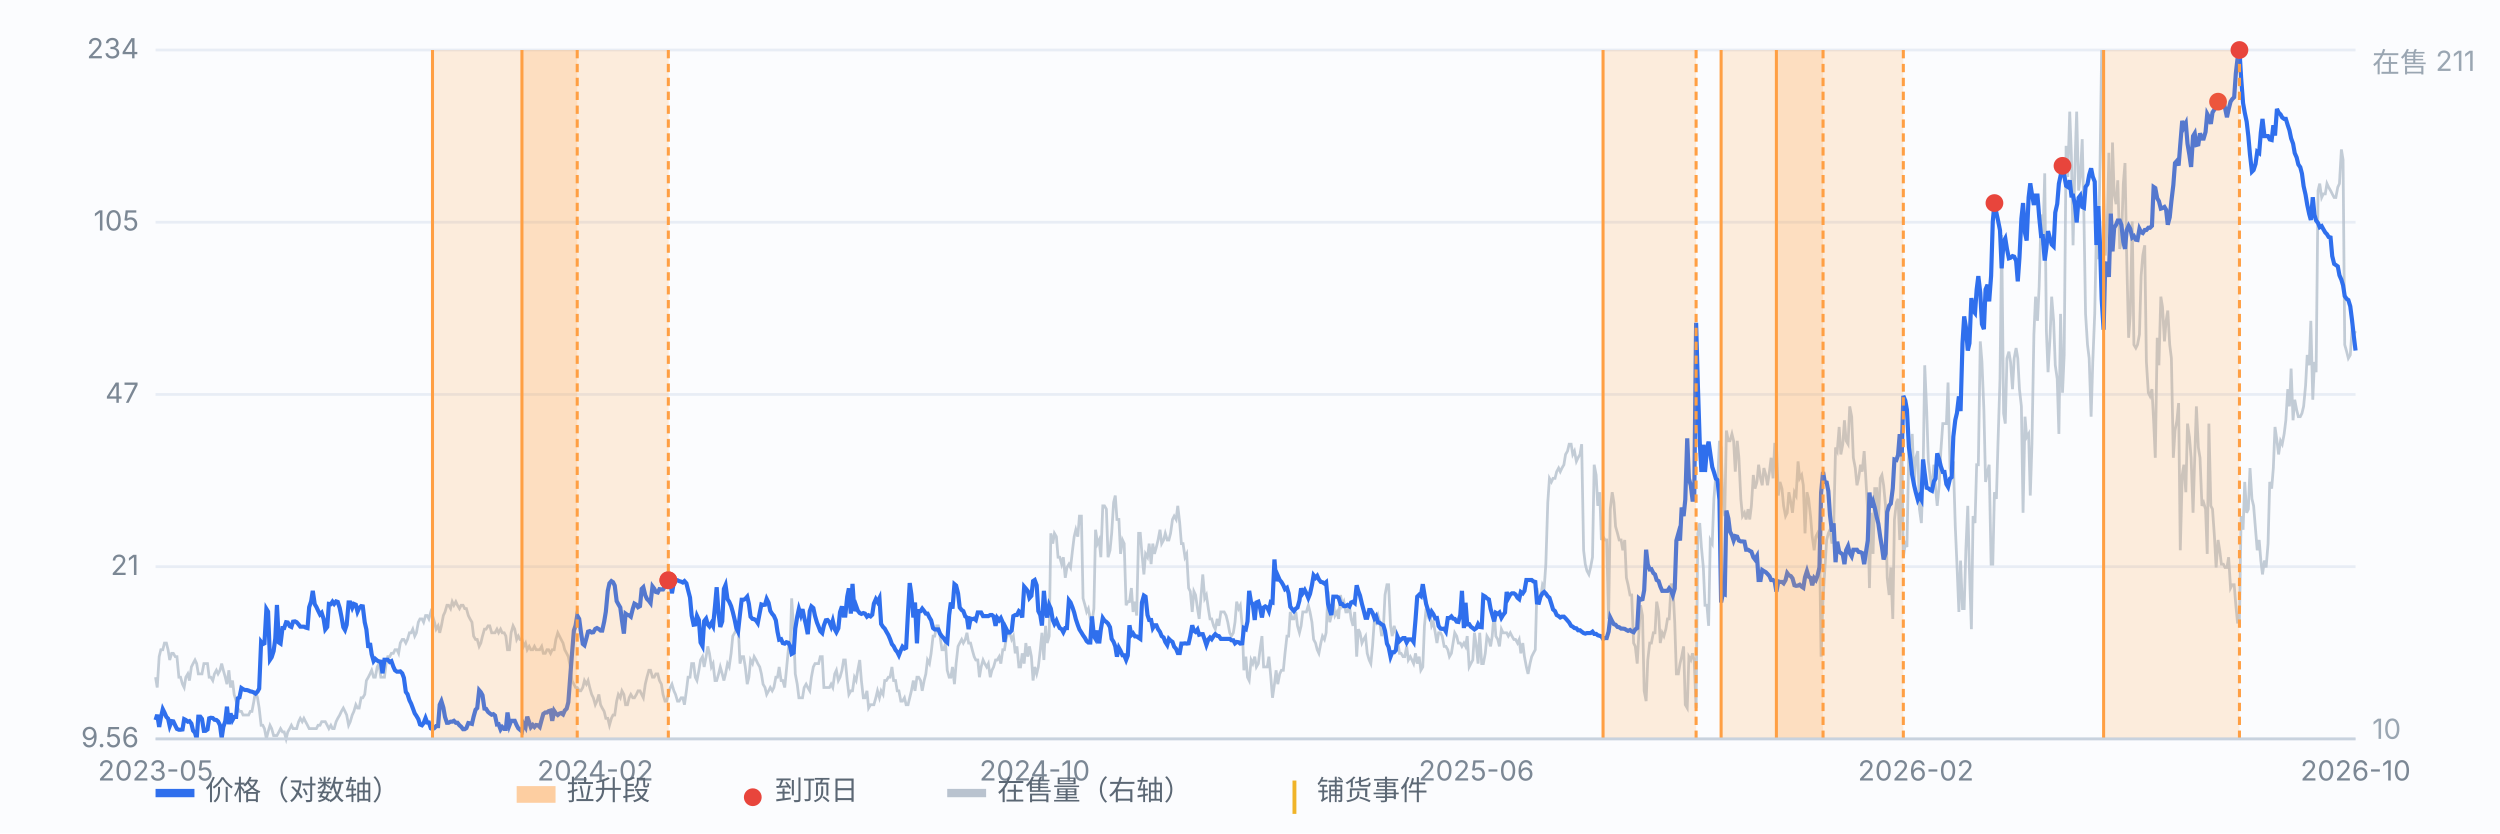
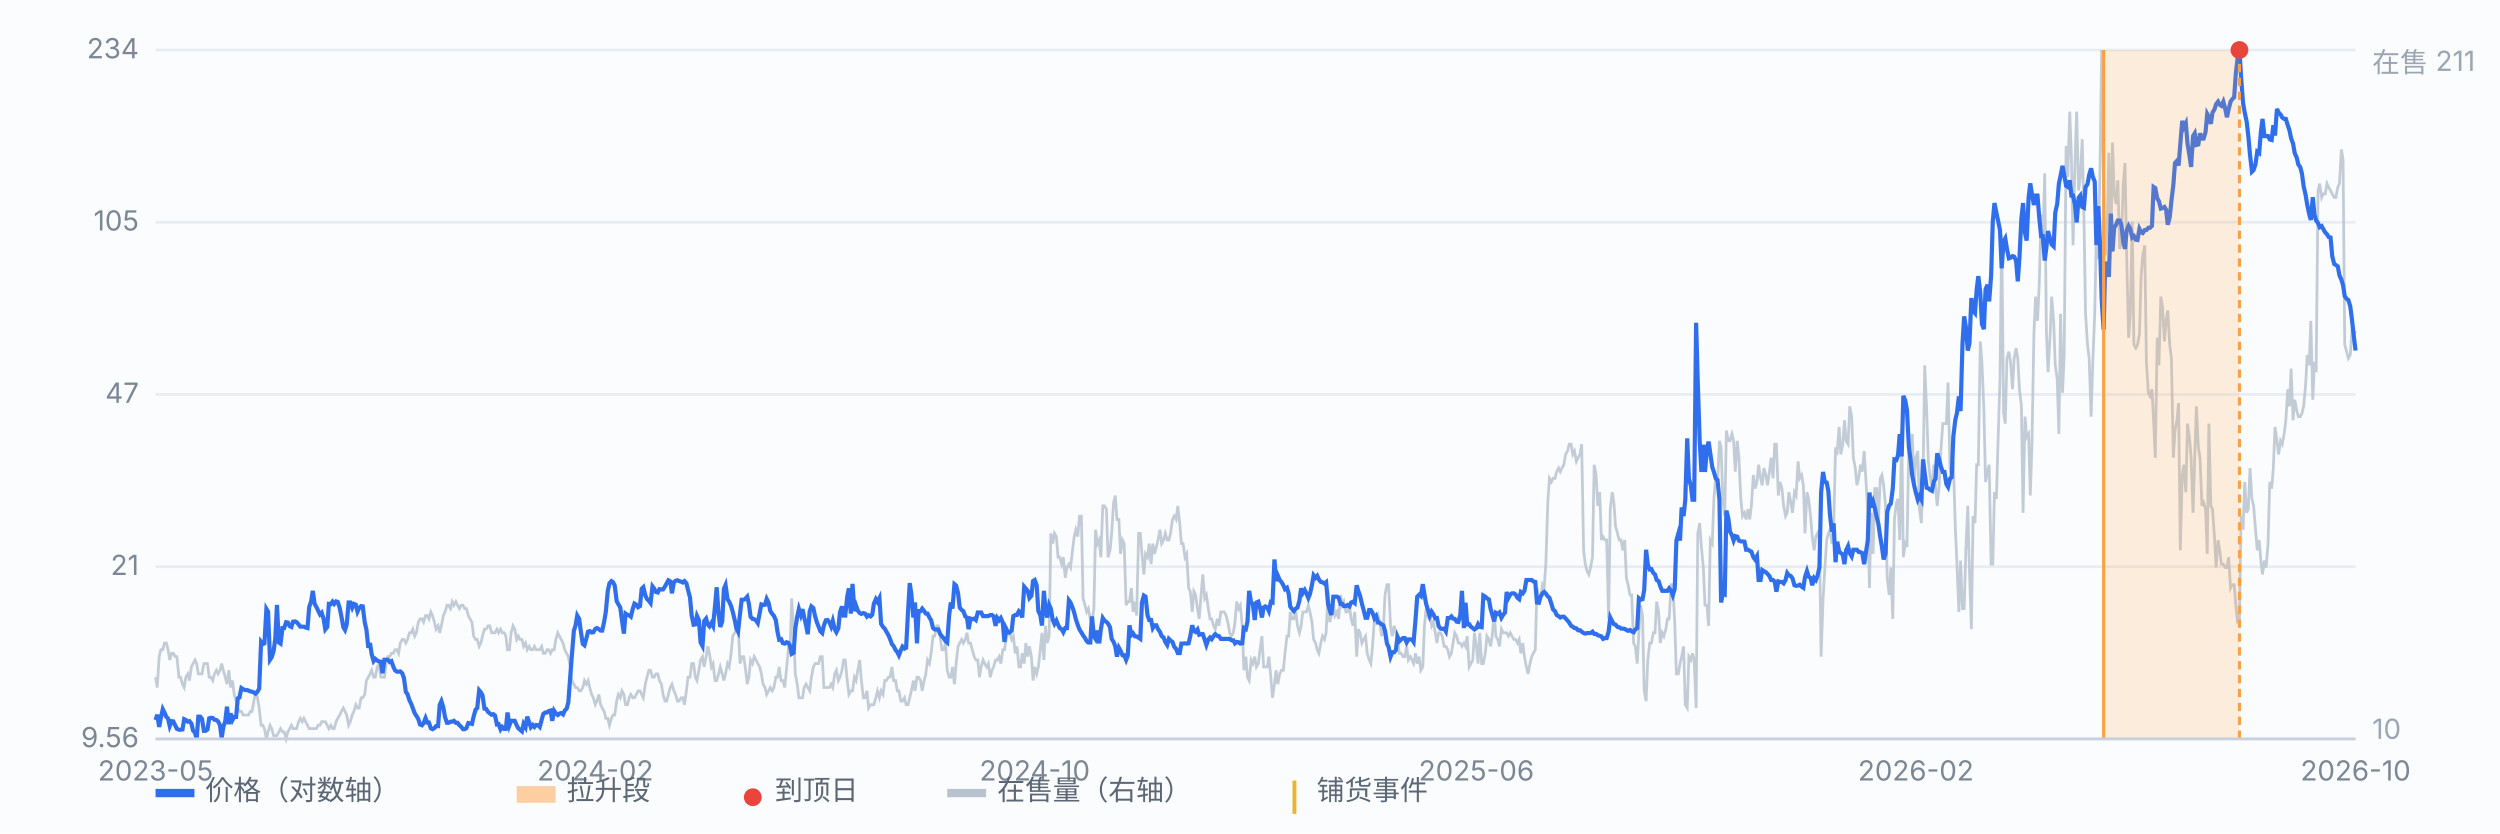
<svg xmlns="http://www.w3.org/2000/svg" viewBox="0 0 900 300" preserveAspectRatio="xMidYMid meet" style="width:100%;max-width:900px;height:auto;display:block" font-family="-apple-system,Segoe UI,Microsoft YaHei,sans-serif" font-size="10">
  <rect x="0" y="0" width="900" height="300" fill="#fbfcfe" />
  <line x1="56" y1="266.0" x2="848" y2="266.0" stroke="#e8edf5" stroke-width="1" />
  <text x="50" y="269.0" text-anchor="end" fill="#7b8794">9.56</text>
  <line x1="56" y1="204.0" x2="848" y2="204.0" stroke="#e8edf5" stroke-width="1" />
  <text x="50" y="207.0" text-anchor="end" fill="#7b8794">21</text>
  <line x1="56" y1="142.0" x2="848" y2="142.0" stroke="#e8edf5" stroke-width="1" />
  <text x="50" y="145.0" text-anchor="end" fill="#7b8794">47</text>
  <line x1="56" y1="80.0" x2="848" y2="80.0" stroke="#e8edf5" stroke-width="1" />
  <text x="50" y="83.0" text-anchor="end" fill="#7b8794">105</text>
  <line x1="56" y1="18.0" x2="848" y2="18.0" stroke="#e8edf5" stroke-width="1" />
  <text x="50" y="21.0" text-anchor="end" fill="#7b8794">234</text>
  <path d="M56.0 243.8 L56.6 247.5 L57.3 236.4 L57.9 233.9 L58.6 233.9 L59.2 231.5 L59.9 231.5 L60.5 233.9 L61.1 237.6 L61.8 235.2 L62.4 235.2 L63.1 236.4 L63.7 236.4 L64.4 243.8 L65.0 243.8 L65.7 246.3 L66.3 247.5 L66.9 243.8 L67.6 242.6 L68.2 245.0 L68.9 240.1 L69.5 238.9 L70.2 237.6 L70.8 238.9 L71.4 242.6 L72.1 242.6 L72.7 242.6 L73.4 238.9 L74.0 238.9 L74.7 238.9 L75.3 243.8 L75.9 243.8 L76.6 245.0 L77.2 242.6 L77.9 241.3 L78.5 242.6 L79.2 241.3 L79.8 238.9 L80.4 241.3 L81.1 243.8 L81.7 246.3 L82.4 241.3 L83.0 247.5 L83.7 245.0 L84.3 250.0 L85.0 252.4 L85.6 254.9 L86.2 256.1 L86.9 256.1 L87.5 257.4 L88.2 257.4 L88.8 257.4 L89.5 257.4 L90.1 256.1 L90.7 256.1 L91.4 252.4 L92.0 248.7 L92.7 251.2 L93.3 254.9 L94.0 261.1 L94.6 261.1 L95.2 262.3 L95.9 266.0 L96.5 263.5 L97.2 261.1 L97.8 262.3 L98.5 264.8 L99.1 264.8 L99.7 264.8 L100.4 263.5 L101.0 262.3 L101.7 263.5 L102.3 263.5 L103.0 266.0 L103.6 263.5 L104.3 262.3 L104.9 261.1 L105.5 262.3 L106.2 262.3 L106.8 262.3 L107.5 259.8 L108.1 258.6 L108.8 259.8 L109.4 258.6 L110.0 259.8 L110.7 261.1 L111.3 262.3 L112.0 262.3 L112.6 262.3 L113.3 262.3 L113.9 262.3 L114.5 261.1 L115.2 261.1 L115.8 259.8 L116.5 259.8 L117.1 259.8 L117.8 261.1 L118.4 262.3 L119.1 261.1 L119.7 262.3 L120.3 262.3 L121.0 259.8 L121.6 258.6 L122.3 257.4 L122.9 256.1 L123.6 254.9 L124.2 256.1 L124.8 257.4 L125.5 261.1 L126.1 259.8 L126.8 257.4 L127.4 256.1 L128.1 253.7 L128.7 254.9 L129.3 254.9 L130.0 251.2 L130.6 251.2 L131.3 250.0 L131.9 245.0 L132.6 243.8 L133.2 242.6 L133.8 241.3 L134.5 243.8 L135.1 243.8 L135.8 240.1 L136.4 238.9 L137.1 243.8 L137.7 243.8 L138.4 243.8 L139.0 238.9 L139.6 236.4 L140.3 236.4 L140.9 235.2 L141.6 235.2 L142.2 233.9 L142.9 233.9 L143.5 235.2 L144.1 231.5 L144.8 230.2 L145.4 230.2 L146.1 231.5 L146.7 230.2 L147.4 227.8 L148.0 227.8 L148.6 226.5 L149.3 229.0 L149.9 227.8 L150.6 224.0 L151.2 222.8 L151.9 222.8 L152.5 224.0 L153.2 221.6 L153.8 221.6 L154.4 222.8 L155.1 220.3 L155.7 221.6 L156.4 224.0 L157.0 226.5 L157.7 225.3 L158.3 227.8 L158.9 225.3 L159.6 221.6 L160.2 220.3 L160.9 217.9 L161.5 217.9 L162.2 219.1 L162.8 216.6 L163.4 217.9 L164.1 216.6 L164.7 217.9 L165.4 219.1 L166.0 217.9 L166.7 217.9 L167.3 219.1 L167.9 219.1 L168.6 221.6 L169.2 222.8 L169.9 224.0 L170.5 229.0 L171.2 230.2 L171.8 230.2 L172.5 232.7 L173.1 231.5 L173.7 229.0 L174.4 226.5 L175.0 226.5 L175.7 225.3 L176.3 225.3 L177.0 227.8 L177.6 227.8 L178.2 227.8 L178.9 226.5 L179.5 227.8 L180.2 226.5 L180.8 227.8 L181.5 227.8 L182.1 229.0 L182.7 233.9 L183.4 233.9 L184.0 227.8 L184.7 225.3 L185.3 226.5 L186.0 230.2 L186.6 229.0 L187.2 230.2 L187.9 230.2 L188.5 232.7 L189.2 231.5 L189.8 233.9 L190.5 232.7 L191.1 233.9 L191.8 233.9 L192.4 232.7 L193.0 233.9 L193.7 233.9 L194.3 233.9 L195.0 232.7 L195.6 235.2 L196.3 235.2 L196.9 233.9 L197.5 233.9 L198.2 235.2 L198.8 233.9 L199.5 233.9 L200.1 230.2 L200.8 227.8 L201.4 229.0 L202.0 230.2 L202.7 231.5 L203.3 233.9 L204.0 235.2 L204.6 236.4 L205.3 240.1 L205.9 245.0 L206.6 246.3 L207.2 247.5 L207.8 247.5 L208.5 248.7 L209.1 248.7 L209.8 247.5 L210.4 245.0 L211.1 246.3 L211.7 245.0 L212.3 247.5 L213.0 250.0 L213.6 251.2 L214.3 253.7 L214.9 252.4 L215.6 250.0 L216.2 253.7 L216.8 254.9 L217.5 256.1 L218.1 258.6 L218.8 258.6 L219.4 261.1 L220.1 258.6 L220.7 257.4 L221.3 257.4 L222.0 252.4 L222.6 250.0 L223.3 251.2 L223.9 248.7 L224.6 250.0 L225.2 253.7 L225.9 253.7 L226.5 251.2 L227.1 250.0 L227.8 251.2 L228.4 251.2 L229.1 250.0 L229.7 248.7 L230.4 248.7 L231.0 250.0 L231.6 251.2 L232.3 246.3 L232.9 243.8 L233.6 241.3 L234.2 241.3 L234.9 243.8 L235.5 243.8 L236.1 242.6 L236.8 242.6 L237.4 245.0 L238.1 246.3 L238.7 250.0 L239.4 252.4 L240.0 252.4 L240.6 250.0 L241.3 247.5 L241.9 246.3 L242.6 248.7 L243.2 250.0 L243.9 252.4 L244.5 252.4 L245.2 251.2 L245.8 251.2 L246.4 253.7 L247.1 248.7 L247.7 243.8 L248.4 243.8 L249.0 238.9 L249.7 238.9 L250.3 243.8 L250.9 245.0 L251.6 241.3 L252.2 237.6 L252.9 236.4 L253.5 240.1 L254.2 236.4 L254.8 232.7 L255.4 235.2 L256.1 240.1 L256.7 238.9 L257.4 245.0 L258.0 245.0 L258.7 242.6 L259.3 240.1 L260.0 242.6 L260.6 245.0 L261.2 242.6 L261.9 238.9 L262.5 240.1 L263.2 235.2 L263.8 229.0 L264.5 227.8 L265.1 226.5 L265.7 224.0 L266.4 238.9 L267.0 236.4 L267.7 236.4 L268.3 240.1 L269.0 246.3 L269.6 243.8 L270.2 237.6 L270.9 238.9 L271.5 236.4 L272.2 237.6 L272.8 238.9 L273.5 240.1 L274.1 242.6 L274.7 246.3 L275.4 247.5 L276.0 250.0 L276.7 248.7 L277.3 247.5 L278.0 248.7 L278.6 247.5 L279.3 243.8 L279.9 243.8 L280.5 240.1 L281.2 245.0 L281.8 245.0 L282.5 247.5 L283.1 241.3 L283.8 233.9 L284.4 235.2 L285.0 215.4 L285.7 226.5 L286.3 242.6 L287.0 246.3 L287.6 251.2 L288.3 251.2 L288.9 251.2 L289.5 247.5 L290.2 246.3 L290.8 247.5 L291.5 248.7 L292.1 243.8 L292.8 240.1 L293.4 238.9 L294.1 238.9 L294.7 238.9 L295.3 236.4 L296.0 236.4 L296.6 247.5 L297.3 247.5 L297.9 247.5 L298.6 247.5 L299.2 246.3 L299.8 247.5 L300.5 242.6 L301.1 241.3 L301.8 245.0 L302.4 243.8 L303.1 241.3 L303.7 237.6 L304.3 237.6 L305.0 245.0 L305.6 250.0 L306.3 248.7 L306.9 248.7 L307.6 243.8 L308.2 245.0 L308.8 241.3 L309.5 237.6 L310.1 245.0 L310.8 251.2 L311.4 251.2 L312.1 248.7 L312.7 254.9 L313.4 253.7 L314.0 253.7 L314.6 253.7 L315.3 251.2 L315.9 248.7 L316.6 251.2 L317.2 248.7 L317.9 250.0 L318.5 245.0 L319.1 245.0 L319.8 243.8 L320.4 243.8 L321.1 240.1 L321.7 245.0 L322.4 245.0 L323.0 248.7 L323.6 248.7 L324.3 252.4 L324.9 252.4 L325.6 251.2 L326.2 253.7 L326.9 253.7 L327.5 251.2 L328.1 248.7 L328.8 245.0 L329.4 248.7 L330.1 243.8 L330.7 243.8 L331.4 245.0 L332.0 248.7 L332.7 245.0 L333.3 242.6 L333.9 237.6 L334.6 238.9 L335.2 235.2 L335.9 229.0 L336.5 229.0 L337.2 225.3 L337.8 225.3 L338.4 229.0 L339.1 233.9 L339.7 233.9 L340.4 231.5 L341.0 241.3 L341.7 243.8 L342.3 243.8 L342.9 240.1 L343.6 246.3 L344.2 238.9 L344.9 232.7 L345.5 231.5 L346.2 230.2 L346.8 231.5 L347.5 230.2 L348.1 227.8 L348.7 231.5 L349.4 231.5 L350.0 233.9 L350.7 236.4 L351.3 237.6 L352.0 237.6 L352.6 243.8 L353.2 240.1 L353.9 237.6 L354.5 238.9 L355.2 240.1 L355.8 238.9 L356.5 243.8 L357.1 241.3 L357.7 240.1 L358.4 237.6 L359.0 237.6 L359.7 236.4 L360.3 238.9 L361.0 233.9 L361.6 233.9 L362.2 230.2 L362.9 227.8 L363.5 227.8 L364.2 230.2 L364.8 229.0 L365.5 235.2 L366.1 232.7 L366.8 240.1 L367.4 240.1 L368.0 235.2 L368.7 238.9 L369.3 231.5 L370.0 236.4 L370.6 232.7 L371.3 236.4 L371.9 245.0 L372.5 240.1 L373.2 242.6 L373.8 240.1 L374.5 233.9 L375.1 227.8 L375.8 237.6 L376.4 225.3 L377.0 231.5 L377.7 229.0 L378.3 192.0 L379.0 195.7 L379.6 192.0 L380.3 193.2 L380.9 200.6 L381.5 200.6 L382.2 203.1 L382.8 200.6 L383.5 208.0 L384.1 204.3 L384.8 203.1 L385.4 204.3 L386.1 198.1 L386.7 193.2 L387.3 190.7 L388.0 193.2 L388.6 185.8 L389.3 185.8 L389.9 215.4 L390.6 217.9 L391.2 220.3 L391.8 219.1 L392.5 222.8 L393.1 224.0 L393.8 219.1 L394.4 190.7 L395.1 195.7 L395.7 194.4 L396.3 200.6 L397.0 182.1 L397.6 182.1 L398.3 183.3 L398.9 200.6 L399.6 198.1 L400.2 192.0 L400.9 180.9 L401.5 178.4 L402.1 187.0 L402.8 187.0 L403.4 199.4 L404.1 194.4 L404.7 195.7 L405.4 217.9 L406.0 216.6 L406.6 216.6 L407.3 211.7 L407.9 220.3 L408.6 216.6 L409.2 221.6 L409.9 192.0 L410.5 192.0 L411.1 199.4 L411.8 206.8 L412.4 199.4 L413.1 200.6 L413.7 195.7 L414.4 203.1 L415.0 195.7 L415.6 199.4 L416.3 196.9 L416.9 194.4 L417.6 190.7 L418.2 195.7 L418.9 194.4 L419.5 192.0 L420.2 194.4 L420.8 194.4 L421.4 192.0 L422.1 187.0 L422.7 185.8 L423.4 187.0 L424.0 182.1 L424.7 188.3 L425.3 195.7 L425.9 195.7 L426.6 200.6 L427.2 199.4 L427.9 211.7 L428.5 212.9 L429.2 220.3 L429.8 212.9 L430.4 214.2 L431.1 219.1 L431.7 222.8 L432.4 214.2 L433.0 206.8 L433.7 215.4 L434.3 214.2 L435.0 219.1 L435.6 222.8 L436.2 222.8 L436.9 225.3 L437.5 226.5 L438.2 222.8 L438.8 225.3 L439.5 220.3 L440.1 220.3 L440.7 220.3 L441.4 221.6 L442.0 224.0 L442.7 227.8 L443.3 229.0 L444.0 227.8 L444.6 224.0 L445.2 216.6 L445.9 219.1 L446.5 217.9 L447.2 225.3 L447.8 241.3 L448.5 236.4 L449.1 243.8 L449.7 245.0 L450.4 237.6 L451.0 238.9 L451.7 236.4 L452.3 240.1 L453.0 238.9 L453.6 233.9 L454.3 229.0 L454.9 240.1 L455.5 240.1 L456.2 240.1 L456.8 236.4 L457.5 243.8 L458.1 251.2 L458.8 246.3 L459.4 241.3 L460.0 246.3 L460.7 242.6 L461.3 241.3 L462.0 241.3 L462.6 235.2 L463.3 229.0 L463.9 229.0 L464.5 220.3 L465.2 222.8 L465.8 222.8 L466.5 220.3 L467.1 225.3 L467.8 227.8 L468.4 225.3 L469.0 220.3 L469.7 220.3 L470.3 220.3 L471.0 217.9 L471.6 220.3 L472.3 224.0 L472.9 230.2 L473.6 231.5 L474.2 233.9 L474.8 235.2 L475.5 231.5 L476.1 229.0 L476.8 230.2 L477.4 227.8 L478.1 212.9 L478.7 224.0 L479.3 221.6 L480.0 216.6 L480.6 221.6 L481.3 220.3 L481.9 222.8 L482.6 214.2 L483.2 217.9 L483.8 216.6 L484.5 220.3 L485.1 220.3 L485.8 217.9 L486.4 222.8 L487.1 225.3 L487.7 220.3 L488.4 236.4 L489.0 226.5 L489.6 227.8 L490.3 231.5 L490.9 230.2 L491.6 229.0 L492.2 235.2 L492.9 237.6 L493.5 238.9 L494.1 232.7 L494.8 222.8 L495.4 224.0 L496.1 221.6 L496.7 224.0 L497.4 229.0 L498.0 226.5 L498.6 214.2 L499.3 210.5 L499.9 210.5 L500.6 225.3 L501.2 229.0 L501.9 225.3 L502.5 227.8 L503.1 230.2 L503.8 235.2 L504.4 235.2 L505.1 236.4 L505.7 236.4 L506.4 232.7 L507.0 237.6 L507.7 236.4 L508.3 237.6 L508.9 238.9 L509.6 235.2 L510.2 238.9 L510.9 236.4 L511.5 241.3 L512.2 240.1 L512.8 225.3 L513.4 219.1 L514.1 221.6 L514.7 220.3 L515.4 225.3 L516.0 224.0 L516.7 227.8 L517.3 231.5 L517.9 227.8 L518.6 227.8 L519.2 229.0 L519.9 232.7 L520.5 232.7 L521.2 233.9 L521.8 236.4 L522.5 235.2 L523.1 231.5 L523.7 227.8 L524.4 229.0 L525.0 231.5 L525.7 231.5 L526.3 232.7 L527.0 231.5 L527.6 232.7 L528.2 229.0 L528.9 240.1 L529.5 238.9 L530.2 237.6 L530.8 227.8 L531.5 232.7 L532.1 238.9 L532.7 227.8 L533.4 238.9 L534.0 238.9 L534.7 235.2 L535.3 229.0 L536.0 230.2 L536.6 232.7 L537.2 229.0 L537.9 220.3 L538.5 229.0 L539.2 230.2 L539.8 232.7 L540.5 226.5 L541.1 227.8 L541.8 227.8 L542.4 227.8 L543.0 229.0 L543.7 227.8 L544.3 229.0 L545.0 230.2 L545.6 230.2 L546.3 231.5 L546.9 230.2 L547.5 235.2 L548.2 231.5 L548.8 236.4 L549.5 240.1 L550.1 242.6 L550.8 238.9 L551.4 236.4 L552.0 235.2 L552.7 233.9 L553.3 211.7 L554.0 215.4 L554.6 215.4 L555.3 210.5 L555.9 211.7 L556.5 203.1 L557.2 180.9 L557.8 172.2 L558.5 173.5 L559.1 172.2 L559.8 172.2 L560.4 169.8 L561.1 168.5 L561.7 169.8 L562.3 168.5 L563.0 167.3 L563.6 163.6 L564.3 162.4 L564.9 159.9 L565.6 159.9 L566.2 163.6 L566.8 162.4 L567.5 166.1 L568.1 164.8 L568.8 163.6 L569.4 159.9 L570.1 198.1 L570.7 203.1 L571.3 205.5 L572.0 206.8 L572.6 204.3 L573.3 200.6 L573.9 167.3 L574.6 171.0 L575.2 182.1 L575.9 177.2 L576.5 194.4 L577.1 193.2 L577.8 194.4 L578.4 194.4 L579.1 222.8 L579.7 183.3 L580.4 177.2 L581.0 180.9 L581.6 189.5 L582.3 192.0 L582.9 194.4 L583.6 194.4 L584.2 198.1 L584.9 194.4 L585.5 208.0 L586.1 210.5 L586.8 214.2 L587.4 214.2 L588.1 231.5 L588.7 232.7 L589.4 238.9 L590.0 227.8 L590.6 217.9 L591.3 221.6 L591.9 248.7 L592.6 252.4 L593.2 237.6 L593.9 231.5 L594.5 231.5 L595.2 227.8 L595.8 227.8 L596.4 216.6 L597.1 220.3 L597.7 231.5 L598.4 227.8 L599.0 229.0 L599.7 226.5 L600.3 222.8 L600.9 222.8 L601.6 210.5 L602.2 210.5 L602.9 224.0 L603.5 242.6 L604.2 242.6 L604.8 238.9 L605.4 236.4 L606.1 232.7 L606.7 253.7 L607.4 254.9 L608.0 236.4 L608.7 237.6 L609.3 235.2 L609.9 237.6 L610.6 254.9 L611.2 192.0 L611.9 188.3 L612.5 196.9 L613.2 204.3 L613.8 217.9 L614.5 217.9 L615.1 225.3 L615.7 194.4 L616.4 195.7 L617.0 179.6 L617.7 171.0 L618.3 174.7 L619.0 158.7 L619.6 161.1 L620.2 179.6 L620.9 185.8 L621.5 155.0 L622.2 158.7 L622.8 158.7 L623.5 156.2 L624.1 158.7 L624.7 169.8 L625.4 158.7 L626.0 164.8 L626.7 179.6 L627.3 185.8 L628.0 184.6 L628.6 187.0 L629.3 183.3 L629.9 187.0 L630.5 182.1 L631.2 171.0 L631.8 175.9 L632.5 173.5 L633.1 167.3 L633.8 172.2 L634.4 174.7 L635.0 168.5 L635.7 171.0 L636.3 174.7 L637.0 169.8 L637.6 164.8 L638.3 172.2 L638.9 159.9 L639.5 159.9 L640.2 178.4 L640.8 173.5 L641.5 175.9 L642.1 182.1 L642.8 185.8 L643.4 184.6 L644.0 177.2 L644.7 180.9 L645.3 184.6 L646.0 177.2 L646.6 178.4 L647.3 166.1 L647.9 172.2 L648.6 171.0 L649.2 174.7 L649.8 192.0 L650.5 177.2 L651.1 179.6 L651.8 185.8 L652.4 193.2 L653.1 198.1 L653.7 193.2 L654.3 192.0 L655.0 194.4 L655.6 236.4 L656.3 215.4 L656.9 205.5 L657.6 194.4 L658.2 192.0 L658.8 190.7 L659.5 195.7 L660.1 190.7 L660.8 161.1 L661.4 162.4 L662.1 153.7 L662.7 163.6 L663.4 159.9 L664.0 151.3 L664.6 158.7 L665.3 159.9 L665.9 146.3 L666.6 150.0 L667.2 164.8 L667.9 168.5 L668.5 174.7 L669.1 172.2 L669.8 167.3 L670.4 169.8 L671.1 162.4 L671.7 172.2 L672.4 184.6 L673.0 211.7 L673.6 184.6 L674.3 199.4 L674.9 175.9 L675.6 175.9 L676.2 188.3 L676.9 172.2 L677.5 171.0 L678.1 174.7 L678.8 182.1 L679.4 208.0 L680.1 214.2 L680.7 204.3 L681.4 222.8 L682.0 187.0 L682.7 180.9 L683.3 179.6 L683.9 194.4 L684.6 155.0 L685.2 200.6 L685.9 195.7 L686.5 196.9 L687.2 159.9 L687.8 171.0 L688.4 156.2 L689.1 174.7 L689.7 164.8 L690.4 162.4 L691.0 183.3 L691.7 188.3 L692.3 171.0 L692.9 131.5 L693.6 147.6 L694.2 166.1 L694.9 172.2 L695.5 175.9 L696.2 167.3 L696.8 175.9 L697.4 182.1 L698.1 174.7 L698.7 162.4 L699.4 152.5 L700.0 152.5 L700.7 152.5 L701.3 137.7 L702.0 168.5 L702.6 171.0 L703.2 166.1 L703.9 189.5 L704.5 203.1 L705.2 220.3 L705.8 201.8 L706.5 219.1 L707.1 219.1 L707.7 198.1 L708.4 182.1 L709.0 205.5 L709.7 226.5 L710.3 185.8 L711.0 188.3 L711.6 167.3 L712.2 167.3 L712.9 122.9 L713.5 130.3 L714.2 147.6 L714.8 173.5 L715.5 169.8 L716.1 167.3 L716.8 203.1 L717.4 203.1 L718.0 177.2 L718.7 179.6 L719.3 158.7 L720.0 136.4 L720.6 84.6 L721.3 148.8 L721.9 152.5 L722.5 129.0 L723.2 126.6 L723.8 130.3 L724.5 140.1 L725.1 129.0 L725.8 125.3 L726.4 129.0 L727.0 140.1 L727.7 146.3 L728.3 184.6 L729.0 150.0 L729.6 157.4 L730.3 156.2 L730.9 178.4 L731.5 159.9 L732.2 120.4 L732.8 106.8 L733.5 115.5 L734.1 103.1 L734.8 77.2 L735.4 88.3 L736.1 62.4 L736.7 119.2 L737.3 134.0 L738.0 121.6 L738.6 106.8 L739.3 115.5 L739.9 131.5 L740.6 136.4 L741.2 156.2 L741.8 113.0 L742.5 141.4 L743.1 127.8 L743.8 52.5 L744.4 63.7 L745.1 40.2 L745.7 56.2 L746.3 88.3 L747.0 58.7 L747.6 40.2 L748.3 68.6 L748.9 63.7 L749.6 50.1 L750.2 77.2 L750.8 113.0 L751.5 124.1 L752.1 129.0 L752.8 150.0 L753.4 130.3 L754.1 113.0 L754.7 83.4 L755.4 93.3 L756.0 60.0 L756.6 18.0 L757.3 67.4 L757.9 92.0 L758.6 82.2 L759.2 55.0 L759.9 90.8 L760.5 51.3 L761.1 69.8 L761.8 73.5 L762.4 64.9 L763.1 89.6 L763.7 87.1 L764.4 66.1 L765.0 58.7 L765.6 92.0 L766.3 121.6 L766.9 113.0 L767.6 79.7 L768.2 124.1 L768.9 125.3 L769.5 124.1 L770.2 120.4 L770.8 99.4 L771.4 92.0 L772.1 88.3 L772.7 130.3 L773.4 141.4 L774.0 142.6 L774.7 140.1 L775.3 151.3 L775.9 164.8 L776.6 121.6 L777.2 131.5 L777.9 106.8 L778.5 110.5 L779.2 122.9 L779.8 115.5 L780.4 111.8 L781.1 124.1 L781.7 129.0 L782.4 164.8 L783.0 155.0 L783.7 151.3 L784.3 145.1 L784.9 198.1 L785.6 171.0 L786.2 167.3 L786.9 177.2 L787.5 152.5 L788.2 157.4 L788.8 164.8 L789.5 184.6 L790.1 164.8 L790.7 146.3 L791.4 161.1 L792.0 164.8 L792.7 182.1 L793.3 180.9 L794.0 183.3 L794.6 199.4 L795.2 152.5 L795.9 182.1 L796.5 183.3 L797.2 193.2 L797.8 204.3 L798.5 194.4 L799.1 198.1 L799.7 203.1 L800.4 203.1 L801.0 204.3 L801.7 204.3 L802.3 200.6 L803.0 211.7 L803.6 210.5 L804.3 210.5 L804.9 217.9 L805.5 224.0 L806.2 224.0 L806.8 185.8 L807.5 190.7 L808.1 173.5 L808.8 184.6 L809.4 183.3 L810.0 168.5 L810.7 179.6 L811.3 182.1 L812.0 190.7 L812.6 198.1 L813.3 194.4 L813.9 201.8 L814.5 206.8 L815.2 201.8 L815.8 204.3 L816.5 195.7 L817.1 173.5 L817.8 175.9 L818.4 168.5 L819.0 153.7 L819.7 158.7 L820.3 163.6 L821.0 158.7 L821.6 159.9 L822.3 156.2 L822.9 151.3 L823.6 140.1 L824.2 146.3 L824.8 132.7 L825.5 151.3 L826.1 143.9 L826.8 147.6 L827.4 150.0 L828.1 150.0 L828.7 148.8 L829.3 146.3 L830.0 138.9 L830.6 127.8 L831.3 131.5 L831.9 115.5 L832.6 143.9 L833.2 130.3 L833.8 134.0 L834.5 68.6 L835.1 66.1 L835.8 71.1 L836.4 69.8 L837.1 69.8 L837.7 66.1 L838.3 67.4 L839.0 68.6 L839.6 69.8 L840.3 71.1 L840.9 71.1 L841.6 67.4 L842.2 66.1 L842.9 53.8 L843.5 57.5 L844.1 124.1 L844.8 126.6 L845.4 129.0 L846.1 127.8 L846.7 119.2 L847.4 120.4 L848.0 119.2" fill="none" stroke="#b9c3cf" stroke-width="1" opacity="0.85" />
  <text x="854" y="26" fill="#9aa6b2">在售 211</text>
  <text x="854" y="266" fill="#9aa6b2">10</text>
  <path d="M56.0 259.2 L56.6 257.3 L57.3 261.7 L57.9 258.4 L58.6 255.3 L59.2 256.5 L59.9 258.1 L60.5 258.7 L61.1 261.4 L61.8 259.6 L62.4 259.7 L63.1 261.2 L63.7 262.4 L64.4 262.7 L65.0 262.7 L65.7 262.6 L66.3 258.9 L66.9 259.2 L67.6 259.8 L68.2 259.6 L68.9 260.5 L69.5 263.0 L70.2 263.8 L70.8 266.0 L71.4 258.0 L72.1 258.0 L72.7 258.8 L73.4 263.1 L74.0 263.1 L74.7 262.6 L75.3 258.6 L75.9 258.4 L76.6 258.5 L77.2 259.1 L77.9 259.2 L78.5 259.7 L79.2 261.1 L79.8 265.7 L80.4 261.7 L81.1 259.6 L81.7 254.4 L82.4 260.7 L83.0 256.8 L83.7 259.2 L84.3 258.1 L85.0 258.1 L85.6 251.4 L86.2 251.1 L86.9 247.7 L87.5 248.1 L88.2 248.4 L88.8 248.4 L89.5 248.6 L90.1 248.9 L90.7 249.0 L91.4 249.3 L92.0 249.7 L92.7 249.0 L93.3 247.9 L94.0 231.1 L94.6 231.9 L95.2 231.6 L95.9 219.2 L96.5 220.2 L97.2 237.5 L97.8 236.6 L98.5 234.4 L99.1 229.9 L99.7 217.8 L100.4 231.3 L101.0 231.7 L101.7 226.1 L102.3 226.1 L103.0 224.0 L103.6 224.1 L104.3 225.4 L104.9 225.7 L105.5 223.8 L106.2 223.7 L106.8 224.0 L107.5 224.8 L108.1 225.6 L108.8 225.6 L109.4 225.6 L110.0 225.9 L110.7 226.1 L111.3 218.6 L112.0 216.5 L112.6 212.7 L113.3 217.5 L113.9 218.5 L114.5 219.8 L115.2 221.2 L115.8 220.6 L116.5 222.8 L117.1 226.6 L117.8 225.7 L118.4 217.4 L119.1 217.5 L119.7 216.6 L120.3 217.4 L121.0 216.5 L121.6 216.7 L122.3 218.9 L122.9 221.9 L123.6 225.8 L124.2 226.8 L124.8 224.9 L125.5 216.9 L126.1 216.9 L126.8 218.8 L127.4 217.4 L128.1 217.7 L128.7 220.2 L129.3 218.9 L130.0 218.2 L130.6 218.3 L131.3 224.0 L131.9 226.6 L132.6 233.2 L133.2 231.5 L133.8 235.5 L134.5 238.0 L135.1 237.2 L135.8 237.8 L136.4 238.1 L137.1 238.2 L137.7 242.4 L138.4 237.5 L139.0 237.5 L139.6 237.5 L140.3 238.3 L140.9 238.0 L141.6 240.0 L142.2 241.3 L142.9 241.8 L143.5 241.8 L144.1 241.7 L144.8 242.4 L145.4 244.0 L146.1 249.1 L146.7 249.9 L147.4 252.1 L148.0 253.3 L148.6 254.9 L149.3 256.8 L149.9 257.7 L150.6 258.9 L151.2 260.8 L151.9 261.1 L152.5 260.3 L153.2 258.5 L153.8 260.1 L154.4 260.1 L155.1 262.2 L155.7 262.5 L156.4 262.1 L157.0 261.4 L157.7 261.4 L158.3 253.7 L158.9 252.4 L159.6 254.7 L160.2 258.1 L160.9 260.2 L161.5 260.2 L162.2 259.8 L162.8 259.8 L163.4 259.5 L164.1 260.2 L164.7 260.2 L165.4 261.1 L166.0 261.6 L166.7 262.5 L167.3 262.5 L167.9 262.1 L168.6 260.3 L169.2 260.4 L169.9 260.6 L170.5 258.0 L171.2 255.5 L171.8 254.9 L172.5 248.5 L173.1 249.2 L173.7 250.3 L174.4 255.1 L175.0 255.2 L175.7 256.3 L176.3 256.8 L177.0 257.3 L177.6 257.1 L178.2 257.6 L178.9 260.8 L179.5 260.7 L180.2 262.6 L180.8 261.7 L181.5 262.4 L182.1 262.4 L182.7 256.5 L183.4 261.1 L184.0 259.5 L184.7 259.5 L185.3 259.5 L186.0 261.1 L186.6 262.2 L187.2 262.7 L187.9 263.3 L188.5 260.6 L189.2 261.8 L189.8 258.0 L190.5 260.0 L191.1 261.8 L191.8 261.0 L192.4 261.7 L193.0 261.0 L193.7 261.1 L194.3 261.7 L195.0 259.1 L195.6 257.0 L196.3 256.5 L196.9 256.5 L197.5 256.0 L198.2 255.8 L198.8 259.5 L199.5 255.9 L200.1 256.8 L200.8 257.4 L201.4 256.9 L202.0 256.7 L202.7 257.2 L203.3 255.8 L204.0 255.1 L204.6 252.8 L205.3 243.4 L205.9 235.6 L206.6 227.0 L207.2 225.2 L207.8 221.6 L208.5 222.8 L209.1 227.3 L209.8 231.8 L210.4 232.3 L211.1 229.8 L211.7 227.4 L212.3 227.2 L213.0 227.7 L213.6 227.6 L214.3 226.4 L214.9 226.1 L215.6 226.5 L216.2 227.0 L216.8 227.0 L217.5 223.8 L218.1 220.2 L218.8 212.7 L219.4 210.0 L220.1 209.2 L220.7 209.6 L221.3 210.8 L222.0 216.4 L222.6 217.5 L223.3 218.7 L223.9 223.3 L224.6 228.1 L225.2 220.9 L225.9 221.4 L226.5 221.5 L227.1 222.0 L227.8 219.2 L228.4 217.3 L229.1 217.7 L229.7 218.6 L230.4 218.2 L231.0 212.0 L231.6 211.4 L232.3 214.3 L232.9 215.6 L233.6 216.3 L234.2 217.1 L234.9 211.1 L235.5 211.9 L236.1 213.1 L236.8 213.3 L237.4 212.1 L238.1 212.2 L238.7 212.2 L239.4 211.1 L240.0 210.0 L240.6 208.9 L241.3 209.3 L241.9 213.6 L242.6 209.6 L243.2 209.1 L243.9 208.9 L244.5 209.2 L245.2 209.4 L245.8 209.7 L246.4 209.2 L247.1 210.0 L247.7 212.4 L248.4 215.1 L249.0 221.6 L249.7 224.9 L250.3 224.8 L250.9 221.7 L251.6 223.2 L252.2 231.3 L252.9 232.6 L253.5 223.6 L254.2 222.7 L254.8 224.8 L255.4 225.5 L256.1 224.3 L256.7 225.4 L257.4 218.2 L258.0 211.4 L258.7 221.0 L259.3 225.7 L260.0 223.7 L260.6 212.0 L261.2 210.6 L261.9 215.7 L262.5 216.6 L263.2 218.2 L263.8 220.3 L264.5 223.2 L265.1 226.2 L265.7 227.4 L266.4 221.0 L267.0 215.9 L267.7 215.9 L268.3 215.6 L269.0 214.8 L269.6 217.4 L270.2 222.0 L270.9 222.8 L271.5 222.9 L272.2 223.4 L272.8 224.3 L273.5 220.6 L274.1 217.6 L274.7 217.8 L275.4 217.7 L276.0 215.6 L276.7 217.0 L277.3 219.9 L278.0 221.0 L278.6 221.7 L279.3 223.3 L279.9 227.4 L280.5 230.3 L281.2 230.1 L281.8 231.5 L282.5 231.7 L283.1 231.2 L283.8 231.4 L284.4 232.5 L285.0 235.4 L285.7 235.0 L286.3 226.3 L287.0 222.0 L287.6 219.2 L288.3 221.4 L288.9 219.3 L289.5 222.2 L290.2 225.2 L290.8 228.3 L291.5 220.0 L292.1 218.3 L292.8 218.9 L293.4 221.7 L294.1 224.1 L294.7 225.6 L295.3 227.2 L296.0 227.9 L296.6 225.2 L297.3 223.3 L297.9 223.2 L298.6 224.0 L299.2 225.5 L299.8 223.5 L300.5 226.5 L301.1 227.6 L301.8 226.2 L302.4 220.4 L303.1 218.3 L303.7 221.6 L304.3 221.6 L305.0 214.8 L305.6 211.8 L306.3 220.9 L306.9 210.2 L307.6 220.0 L308.2 218.1 L308.8 219.8 L309.5 220.7 L310.1 221.0 L310.8 220.7 L311.4 220.9 L312.1 222.0 L312.7 221.5 L313.4 221.9 L314.0 221.3 L314.6 217.3 L315.3 215.7 L315.9 216.7 L316.6 215.3 L317.2 224.6 L317.9 225.7 L318.5 226.3 L319.1 227.4 L319.8 228.6 L320.4 230.0 L321.1 231.9 L321.7 232.6 L322.4 234.0 L323.0 234.7 L323.6 235.9 L324.3 234.1 L324.9 232.8 L325.6 233.5 L326.2 233.2 L326.9 220.0 L327.5 209.9 L328.1 214.0 L328.8 222.3 L329.4 216.9 L330.1 231.6 L330.7 220.0 L331.4 220.0 L332.0 219.1 L332.7 220.0 L333.3 220.9 L333.9 220.9 L334.6 222.3 L335.2 223.3 L335.9 226.1 L336.5 226.6 L337.2 226.6 L337.8 226.6 L338.4 228.1 L339.1 229.1 L339.7 229.7 L340.4 230.8 L341.0 231.3 L341.7 221.4 L342.3 216.9 L342.9 219.1 L343.6 210.3 L344.2 210.8 L344.9 213.6 L345.5 218.7 L346.2 219.6 L346.8 220.0 L347.5 221.9 L348.1 222.3 L348.7 226.5 L349.4 222.7 L350.0 222.9 L350.7 222.7 L351.3 223.2 L352.0 220.5 L352.6 220.5 L353.2 220.5 L353.9 221.8 L354.5 221.8 L355.2 221.8 L355.8 221.8 L356.5 221.4 L357.1 221.4 L357.7 221.9 L358.4 225.3 L359.0 222.4 L359.7 223.3 L360.3 222.5 L361.0 224.1 L361.6 231.1 L362.2 226.3 L362.9 227.7 L363.5 227.7 L364.2 227.0 L364.8 221.8 L365.5 221.4 L366.1 221.4 L366.8 220.0 L367.4 220.5 L368.0 222.3 L368.7 211.2 L369.3 211.9 L370.0 212.8 L370.6 215.3 L371.3 214.5 L371.9 209.2 L372.5 208.8 L373.2 210.7 L373.8 220.0 L374.5 221.4 L375.1 225.2 L375.8 212.7 L376.4 219.6 L377.0 222.3 L377.7 217.8 L378.3 219.1 L379.0 223.2 L379.6 224.6 L380.3 223.4 L380.9 224.9 L381.5 226.1 L382.2 226.5 L382.8 227.6 L383.5 226.1 L384.1 226.1 L384.8 216.1 L385.4 216.9 L386.1 218.7 L386.7 220.5 L387.3 222.9 L388.0 225.0 L388.6 226.6 L389.3 227.7 L389.9 228.7 L390.6 229.7 L391.2 230.8 L391.8 231.3 L392.5 231.3 L393.1 221.9 L393.8 229.0 L394.4 230.0 L395.1 227.0 L395.7 231.6 L396.3 226.6 L397.0 222.5 L397.6 223.4 L398.3 223.9 L398.9 224.5 L399.6 225.8 L400.2 230.0 L400.9 231.1 L401.5 232.7 L402.1 236.4 L402.8 233.2 L403.4 234.3 L404.1 235.9 L404.7 235.9 L405.4 237.6 L406.0 236.0 L406.6 225.1 L407.3 228.6 L407.9 228.0 L408.6 229.1 L409.2 229.1 L409.9 229.6 L410.5 230.0 L411.1 216.9 L411.8 214.4 L412.4 214.8 L413.1 221.4 L413.7 223.2 L414.4 223.2 L415.0 226.1 L415.6 225.1 L416.3 225.1 L416.9 226.5 L417.6 227.5 L418.2 229.0 L418.9 229.5 L419.5 231.1 L420.2 232.2 L420.8 230.0 L421.4 230.6 L422.1 231.1 L422.7 232.8 L423.4 233.6 L424.0 235.1 L424.7 235.1 L425.3 231.7 L425.9 231.7 L426.6 231.6 L427.2 231.7 L427.9 231.6 L428.5 229.0 L429.2 225.1 L429.8 227.1 L430.4 227.5 L431.1 226.6 L431.7 228.5 L432.4 228.3 L433.0 228.3 L433.7 230.3 L434.3 232.2 L435.0 230.2 L435.6 229.5 L436.2 230.1 L436.9 229.0 L437.5 228.3 L438.2 228.9 L438.8 229.0 L439.5 230.0 L440.1 230.0 L440.7 230.0 L441.4 230.0 L442.0 230.0 L442.7 230.0 L443.3 230.5 L444.0 230.5 L444.6 231.6 L445.2 231.1 L445.9 231.2 L446.5 231.7 L447.2 231.6 L447.8 226.1 L448.5 226.5 L449.1 223.7 L449.7 212.7 L450.4 216.9 L451.0 217.4 L451.7 223.2 L452.3 216.9 L453.0 216.6 L453.6 218.7 L454.3 222.3 L454.9 218.7 L455.5 218.3 L456.2 218.7 L456.8 220.0 L457.5 216.7 L458.1 216.9 L458.8 201.4 L459.4 209.2 L460.0 207.2 L460.7 208.8 L461.3 209.5 L462.0 210.7 L462.6 212.1 L463.3 211.6 L463.9 213.6 L464.5 218.4 L465.2 219.3 L465.8 220.0 L466.5 219.1 L467.1 218.7 L467.8 216.2 L468.4 211.8 L469.0 213.5 L469.7 212.4 L470.3 213.6 L471.0 215.3 L471.6 213.8 L472.3 210.6 L472.9 207.1 L473.6 208.0 L474.2 207.3 L474.8 208.6 L475.5 209.5 L476.1 209.6 L476.8 210.1 L477.4 209.6 L478.1 217.4 L478.7 219.6 L479.3 221.4 L480.0 214.8 L480.6 214.8 L481.3 214.8 L481.9 215.2 L482.6 217.4 L483.2 217.4 L483.8 218.2 L484.5 218.2 L485.1 217.8 L485.8 218.3 L486.4 216.9 L487.1 216.6 L487.7 217.1 L488.4 210.7 L489.0 212.8 L489.6 214.4 L490.3 217.4 L490.9 219.6 L491.6 222.4 L492.2 222.4 L492.9 219.6 L493.5 219.6 L494.1 220.6 L494.8 222.6 L495.4 221.8 L496.1 224.1 L496.7 224.2 L497.4 224.8 L498.0 225.1 L498.6 227.1 L499.3 231.7 L499.9 232.9 L500.6 236.4 L501.2 234.8 L501.9 234.8 L502.5 234.1 L503.1 229.2 L503.8 230.8 L504.4 230.2 L505.1 229.7 L505.7 229.7 L506.4 231.3 L507.0 230.2 L507.7 230.2 L508.3 230.2 L508.9 231.1 L509.6 222.9 L510.2 214.8 L510.9 214.1 L511.5 214.6 L512.2 210.3 L512.8 214.0 L513.4 217.4 L514.1 219.7 L514.7 221.8 L515.4 220.2 L516.0 221.1 L516.7 222.6 L517.3 222.5 L517.9 225.4 L518.6 226.3 L519.2 226.4 L519.9 226.3 L520.5 227.3 L521.2 222.5 L521.8 222.5 L522.5 221.9 L523.1 222.7 L523.7 222.8 L524.4 223.8 L525.0 223.9 L525.7 221.4 L526.3 212.7 L527.0 226.1 L527.6 217.0 L528.2 224.8 L528.9 224.7 L529.5 225.6 L530.2 226.1 L530.8 226.6 L531.5 226.1 L532.1 224.7 L532.7 225.7 L533.4 225.8 L534.0 214.4 L534.7 214.8 L535.3 215.4 L536.0 215.8 L536.6 219.1 L537.2 221.2 L537.9 223.7 L538.5 220.6 L539.2 221.0 L539.8 220.5 L540.5 222.4 L541.1 221.4 L541.8 220.5 L542.4 213.1 L543.0 215.3 L543.7 214.0 L544.3 213.6 L545.0 213.6 L545.6 214.0 L546.3 215.2 L546.9 215.7 L547.5 213.1 L548.2 213.6 L548.8 212.7 L549.5 208.8 L550.1 208.8 L550.8 208.8 L551.4 208.8 L552.0 209.3 L552.7 209.5 L553.3 216.9 L554.0 217.0 L554.6 214.8 L555.3 213.6 L555.9 213.1 L556.5 213.7 L557.2 214.7 L557.8 215.2 L558.5 217.4 L559.1 219.4 L559.8 220.0 L560.4 221.4 L561.1 221.8 L561.7 222.3 L562.3 222.0 L563.0 222.0 L563.6 222.6 L564.3 223.4 L564.9 224.1 L565.6 225.3 L566.2 225.6 L566.8 226.1 L567.5 226.2 L568.1 226.9 L568.8 226.9 L569.4 227.4 L570.1 227.9 L570.7 228.1 L571.3 227.9 L572.0 227.9 L572.6 227.9 L573.3 227.4 L573.9 228.2 L574.6 228.2 L575.2 228.7 L575.9 228.9 L576.5 229.1 L577.1 230.0 L577.8 229.7 L578.4 229.7 L579.1 227.4 L579.7 222.3 L580.4 223.7 L581.0 224.7 L581.6 224.9 L582.3 225.7 L582.9 225.8 L583.6 226.3 L584.2 226.3 L584.9 226.4 L585.5 226.8 L586.1 227.1 L586.8 226.8 L587.4 227.3 L588.1 227.6 L588.7 226.6 L589.4 226.1 L590.0 215.4 L590.6 215.9 L591.3 215.7 L591.9 212.5 L592.6 197.9 L593.2 203.2 L593.9 205.0 L594.5 204.9 L595.2 206.3 L595.8 206.8 L596.4 208.8 L597.1 209.2 L597.7 211.1 L598.4 212.7 L599.0 212.7 L599.7 212.7 L600.3 212.7 L600.9 211.8 L601.6 212.7 L602.2 214.3 L602.9 211.9 L603.5 194.6 L604.2 192.1 L604.8 194.6 L605.4 182.7 L606.1 185.8 L606.7 179.9 L607.4 157.8 L608.0 172.3 L608.7 174.8 L609.3 179.9 L609.9 179.9 L610.6 116.2 L611.2 137.7 L611.9 159.0 L612.5 169.9 L613.2 160.1 L613.8 169.9 L614.5 161.5 L615.1 159.0 L615.7 163.2 L616.4 168.1 L617.0 169.9 L617.7 172.3 L618.3 172.8 L619.0 179.9 L619.6 216.9 L620.2 213.7 L620.9 214.0 L621.5 183.8 L622.2 186.6 L622.8 191.4 L623.5 192.7 L624.1 194.6 L624.7 193.0 L625.4 193.2 L626.0 194.6 L626.7 194.9 L627.3 194.9 L628.0 195.0 L628.6 197.9 L629.3 197.9 L629.9 198.3 L630.5 198.6 L631.2 200.6 L631.8 201.4 L632.5 200.2 L633.1 208.8 L633.8 208.8 L634.4 205.2 L635.0 205.6 L635.7 206.0 L636.3 206.6 L637.0 207.4 L637.6 208.8 L638.3 208.8 L638.9 209.4 L639.5 213.0 L640.2 209.3 L640.8 209.5 L641.5 209.5 L642.1 210.0 L642.8 208.8 L643.4 206.3 L644.0 207.1 L644.7 207.4 L645.3 208.2 L646.0 210.7 L646.6 210.9 L647.3 210.8 L647.9 210.5 L648.6 211.2 L649.2 211.6 L649.8 207.8 L650.5 205.6 L651.1 207.6 L651.8 208.0 L652.4 210.7 L653.1 208.1 L653.7 208.8 L654.3 207.3 L655.0 204.2 L655.6 177.3 L656.3 169.9 L656.9 173.5 L657.6 173.7 L658.2 176.8 L658.8 185.5 L659.5 191.4 L660.1 188.4 L660.8 202.4 L661.4 195.0 L662.1 198.6 L662.7 199.1 L663.4 199.6 L664.0 203.1 L664.6 198.1 L665.3 196.6 L665.9 199.1 L666.6 200.3 L667.2 197.9 L667.9 197.9 L668.5 197.9 L669.1 198.7 L669.8 198.8 L670.4 199.1 L671.1 203.1 L671.7 199.1 L672.4 194.6 L673.0 177.3 L673.6 182.7 L674.3 180.6 L674.9 182.7 L675.6 186.1 L676.2 188.5 L676.9 193.4 L677.5 196.9 L678.1 201.4 L678.8 199.3 L679.4 184.3 L680.1 182.0 L680.7 181.3 L681.4 175.8 L682.0 165.4 L682.7 165.6 L683.3 163.8 L683.9 156.3 L684.6 164.3 L685.2 142.5 L685.9 144.2 L686.5 147.6 L687.2 161.0 L687.8 165.4 L688.4 171.1 L689.1 174.8 L689.7 177.3 L690.4 179.9 L691.0 178.6 L691.7 179.9 L692.3 165.4 L692.9 170.4 L693.6 175.6 L694.2 175.8 L694.9 176.4 L695.5 176.7 L696.2 173.3 L696.8 172.3 L697.4 163.2 L698.1 165.4 L698.7 167.9 L699.4 169.9 L700.0 169.9 L700.7 174.3 L701.3 175.3 L702.0 172.3 L702.6 171.8 L703.2 157.2 L703.9 151.2 L704.5 148.7 L705.2 142.7 L705.8 148.0 L706.5 123.6 L707.1 113.9 L707.7 117.6 L708.4 126.2 L709.0 123.6 L709.7 107.3 L710.3 111.8 L711.0 112.7 L711.6 104.2 L712.2 99.4 L712.9 105.4 L713.5 116.7 L714.2 118.5 L714.8 104.2 L715.5 102.5 L716.1 108.5 L716.8 99.3 L717.4 79.8 L718.0 73.1 L718.7 76.6 L719.3 79.4 L720.0 82.9 L720.6 96.6 L721.3 86.9 L721.9 85.8 L722.5 89.6 L723.2 93.0 L723.8 92.8 L724.5 92.2 L725.1 92.4 L725.8 93.9 L726.4 101.3 L727.0 92.8 L727.7 78.7 L728.3 73.1 L729.0 83.9 L729.6 86.6 L730.3 71.1 L730.9 66.0 L731.5 69.9 L732.2 73.8 L732.8 70.4 L733.5 70.4 L734.1 78.0 L734.8 85.0 L735.4 85.0 L736.1 93.8 L736.7 89.1 L737.3 83.2 L738.0 85.9 L738.6 88.0 L739.3 88.7 L739.9 76.5 L740.6 73.4 L741.2 66.1 L741.8 63.3 L742.5 59.7 L743.1 63.0 L743.8 66.9 L744.4 67.3 L745.1 64.9 L745.7 70.4 L746.3 70.4 L747.0 73.8 L747.6 80.1 L748.3 71.2 L748.9 70.4 L749.6 74.5 L750.2 74.8 L750.8 67.3 L751.5 66.3 L752.1 63.0 L752.8 60.6 L753.4 63.6 L754.1 65.4 L754.7 88.2 L755.4 74.2 L756.0 87.9 L756.6 107.7 L757.3 118.7 L757.9 94.8 L758.6 94.9 L759.2 99.7 L759.9 76.9 L760.5 90.5 L761.1 82.0 L761.8 80.9 L762.4 79.4 L763.1 79.4 L763.7 80.9 L764.4 87.1 L765.0 89.6 L765.6 82.9 L766.3 81.3 L766.9 82.4 L767.6 85.5 L768.2 85.0 L768.9 86.3 L769.5 86.4 L770.2 82.4 L770.8 83.6 L771.4 83.9 L772.1 82.8 L772.7 82.8 L773.4 82.0 L774.0 82.0 L774.7 81.3 L775.3 67.3 L775.9 67.7 L776.6 71.4 L777.2 72.4 L777.9 75.1 L778.5 74.9 L779.2 74.5 L779.8 75.5 L780.4 80.9 L781.1 78.2 L781.7 72.4 L782.4 66.6 L783.0 58.7 L783.7 57.9 L784.3 59.6 L784.9 52.0 L785.6 43.5 L786.2 45.8 L786.9 44.4 L787.5 51.7 L788.2 55.9 L788.8 60.1 L789.5 49.0 L790.1 48.0 L790.7 52.2 L791.4 52.0 L792.0 48.0 L792.7 49.9 L793.3 49.9 L794.0 47.5 L794.6 41.0 L795.2 42.1 L795.9 44.6 L796.5 40.5 L797.2 39.4 L797.8 37.5 L798.5 36.6 L799.1 37.7 L799.7 38.1 L800.4 36.6 L801.0 38.8 L801.7 42.2 L802.3 39.4 L803.0 36.6 L803.6 35.7 L804.3 35.0 L804.9 26.4 L805.5 21.2 L806.2 18.0 L806.8 27.9 L807.5 37.1 L808.1 40.5 L808.8 43.8 L809.4 49.0 L810.0 55.7 L810.7 61.8 L811.3 61.2 L812.0 59.0 L812.6 54.6 L813.3 55.1 L813.9 47.7 L814.5 42.8 L815.2 49.0 L815.8 49.0 L816.5 49.0 L817.1 50.2 L817.8 50.4 L818.4 45.1 L819.0 48.8 L819.7 39.2 L820.3 40.5 L821.0 41.2 L821.6 42.3 L822.3 42.8 L822.9 42.8 L823.6 45.1 L824.2 46.9 L824.8 49.8 L825.5 51.7 L826.1 55.1 L826.8 56.7 L827.4 59.2 L828.1 60.2 L828.7 62.5 L829.3 67.0 L830.0 70.1 L830.6 73.7 L831.3 77.0 L831.9 79.2 L832.6 71.0 L833.2 77.3 L833.8 79.4 L834.5 80.3 L835.1 81.8 L835.8 81.4 L836.4 82.5 L837.1 83.7 L837.7 84.3 L838.3 85.3 L839.0 85.5 L839.6 92.2 L840.3 95.0 L840.9 95.4 L841.6 95.9 L842.2 99.1 L842.9 100.7 L843.5 102.7 L844.1 106.6 L844.8 107.6 L845.4 108.0 L846.1 110.3 L846.7 115.0 L847.4 121.3 L848.0 126.2" fill="none" stroke="#2f6fed" stroke-width="1.5" />
-   <rect x="155.7" y="18" width="52.1" height="248" fill="#ff9f43" opacity="0.18" />
-   <line x1="155.7" y1="18" x2="155.7" y2="266" stroke="#ff9f43" stroke-width="1.1" />
-   <line x1="207.8" y1="18" x2="207.8" y2="266" stroke="#ff9f43" stroke-width="1.1" stroke-dasharray="3 2" />
-   <circle cx="240.6" cy="208.9" r="3.2" fill="#e8453c" />
-   <rect x="187.9" y="18" width="52.8" height="248" fill="#ff9f43" opacity="0.18" />
-   <line x1="187.9" y1="18" x2="187.9" y2="266" stroke="#ff9f43" stroke-width="1.1" />
-   <line x1="240.6" y1="18" x2="240.6" y2="266" stroke="#ff9f43" stroke-width="1.1" stroke-dasharray="3 2" />
-   <circle cx="240.6" cy="208.9" r="3.2" fill="#e8453c" />
-   <rect x="577.1" y="18" width="33.5" height="248" fill="#ff9f43" opacity="0.18" />
-   <line x1="577.1" y1="18" x2="577.1" y2="266" stroke="#ff9f43" stroke-width="1.1" />
-   <line x1="610.6" y1="18" x2="610.6" y2="266" stroke="#ff9f43" stroke-width="1.1" stroke-dasharray="3 2" />
-   <circle cx="718.0" cy="73.1" r="3.2" fill="#e8453c" />
-   <rect x="619.6" y="18" width="36.7" height="248" fill="#ff9f43" opacity="0.18" />
-   <line x1="619.6" y1="18" x2="619.6" y2="266" stroke="#ff9f43" stroke-width="1.1" />
-   <line x1="656.3" y1="18" x2="656.3" y2="266" stroke="#ff9f43" stroke-width="1.1" stroke-dasharray="3 2" />
-   <circle cx="742.5" cy="59.7" r="3.2" fill="#e8453c" />
-   <rect x="639.5" y="18" width="45.7" height="248" fill="#ff9f43" opacity="0.18" />
-   <line x1="639.5" y1="18" x2="639.5" y2="266" stroke="#ff9f43" stroke-width="1.1" />
-   <line x1="685.2" y1="18" x2="685.2" y2="266" stroke="#ff9f43" stroke-width="1.1" stroke-dasharray="3 2" />
-   <circle cx="798.5" cy="36.6" r="3.2" fill="#e8453c" />
  <rect x="757.3" y="18" width="48.9" height="248" fill="#ff9f43" opacity="0.18" />
  <line x1="757.3" y1="18" x2="757.3" y2="266" stroke="#ff9f43" stroke-width="1.1" />
  <line x1="806.2" y1="18" x2="806.2" y2="266" stroke="#ff9f43" stroke-width="1.1" stroke-dasharray="3 2" />
  <circle cx="806.2" cy="18.0" r="3.2" fill="#e8453c" />
  <line x1="56" y1="266" x2="848" y2="266" stroke="#c8d2de" stroke-width="1" />
  <text x="56.0" y="281" text-anchor="middle" fill="#7b8794">2023-05</text>
  <text x="214.3" y="281" text-anchor="middle" fill="#7b8794">2024-02</text>
  <text x="372.5" y="281" text-anchor="middle" fill="#7b8794">2024-10</text>
  <text x="531.5" y="281" text-anchor="middle" fill="#7b8794">2025-06</text>
  <text x="689.7" y="281" text-anchor="middle" fill="#7b8794">2026-02</text>
  <text x="848.0" y="281" text-anchor="middle" fill="#7b8794">2026-10</text>
  <g transform="translate(56,292)">
    <rect x="0" y="-8" width="14" height="3" fill="#2f6fed" />
    <text x="18" y="-4" fill="#5b6774">价格（对数轴）</text>
    <rect x="130" y="-9" width="14" height="6" fill="#ff9f43" opacity="0.5" />
    <text x="148" y="-4" fill="#5b6774">拉升段</text>
    <circle cx="215" cy="-5" r="3.2" fill="#e8453c" />
    <text x="223" y="-4" fill="#5b6774">到顶日</text>
    <rect x="285" y="-8" width="14" height="3" fill="#b9c3cf" />
    <text x="303" y="-4" fill="#5b6774">在售量（右轴）</text>
    <line x1="410" y1="-11" x2="410" y2="1" stroke="#f0b429" stroke-width="1.4" />
    <text x="418" y="-4" fill="#5b6774">铺货事件</text>
  </g>
</svg>
